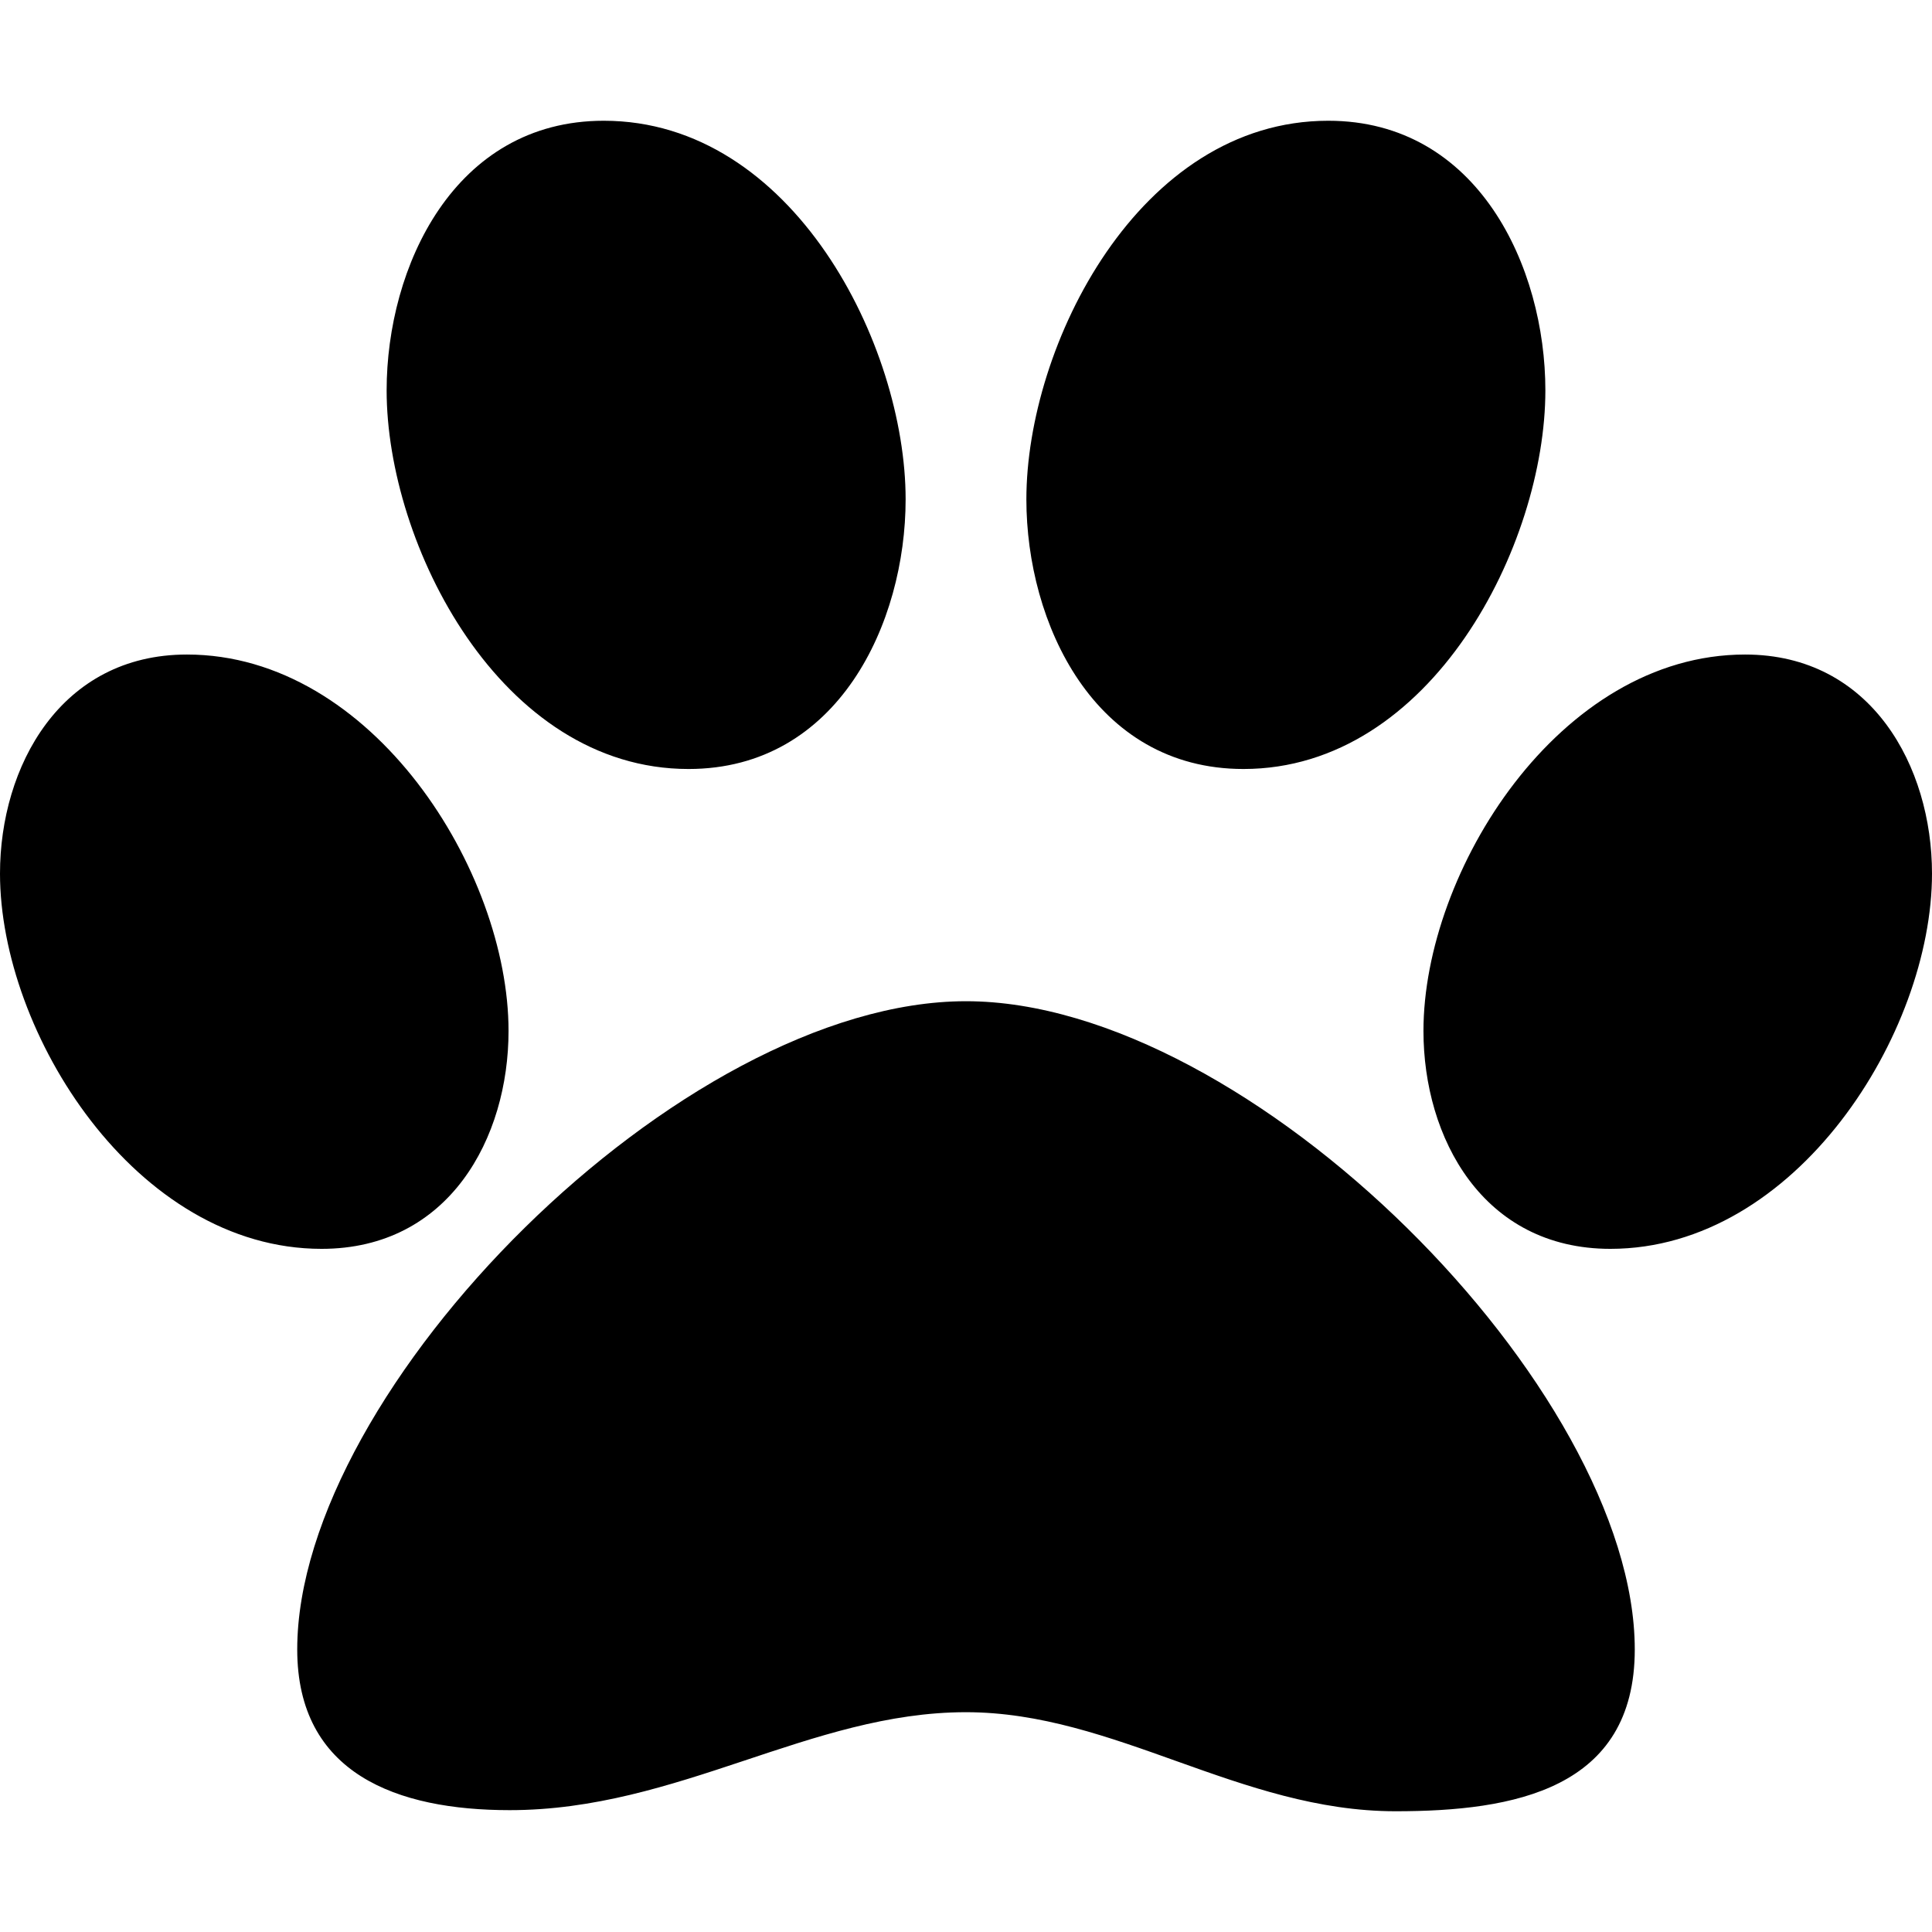
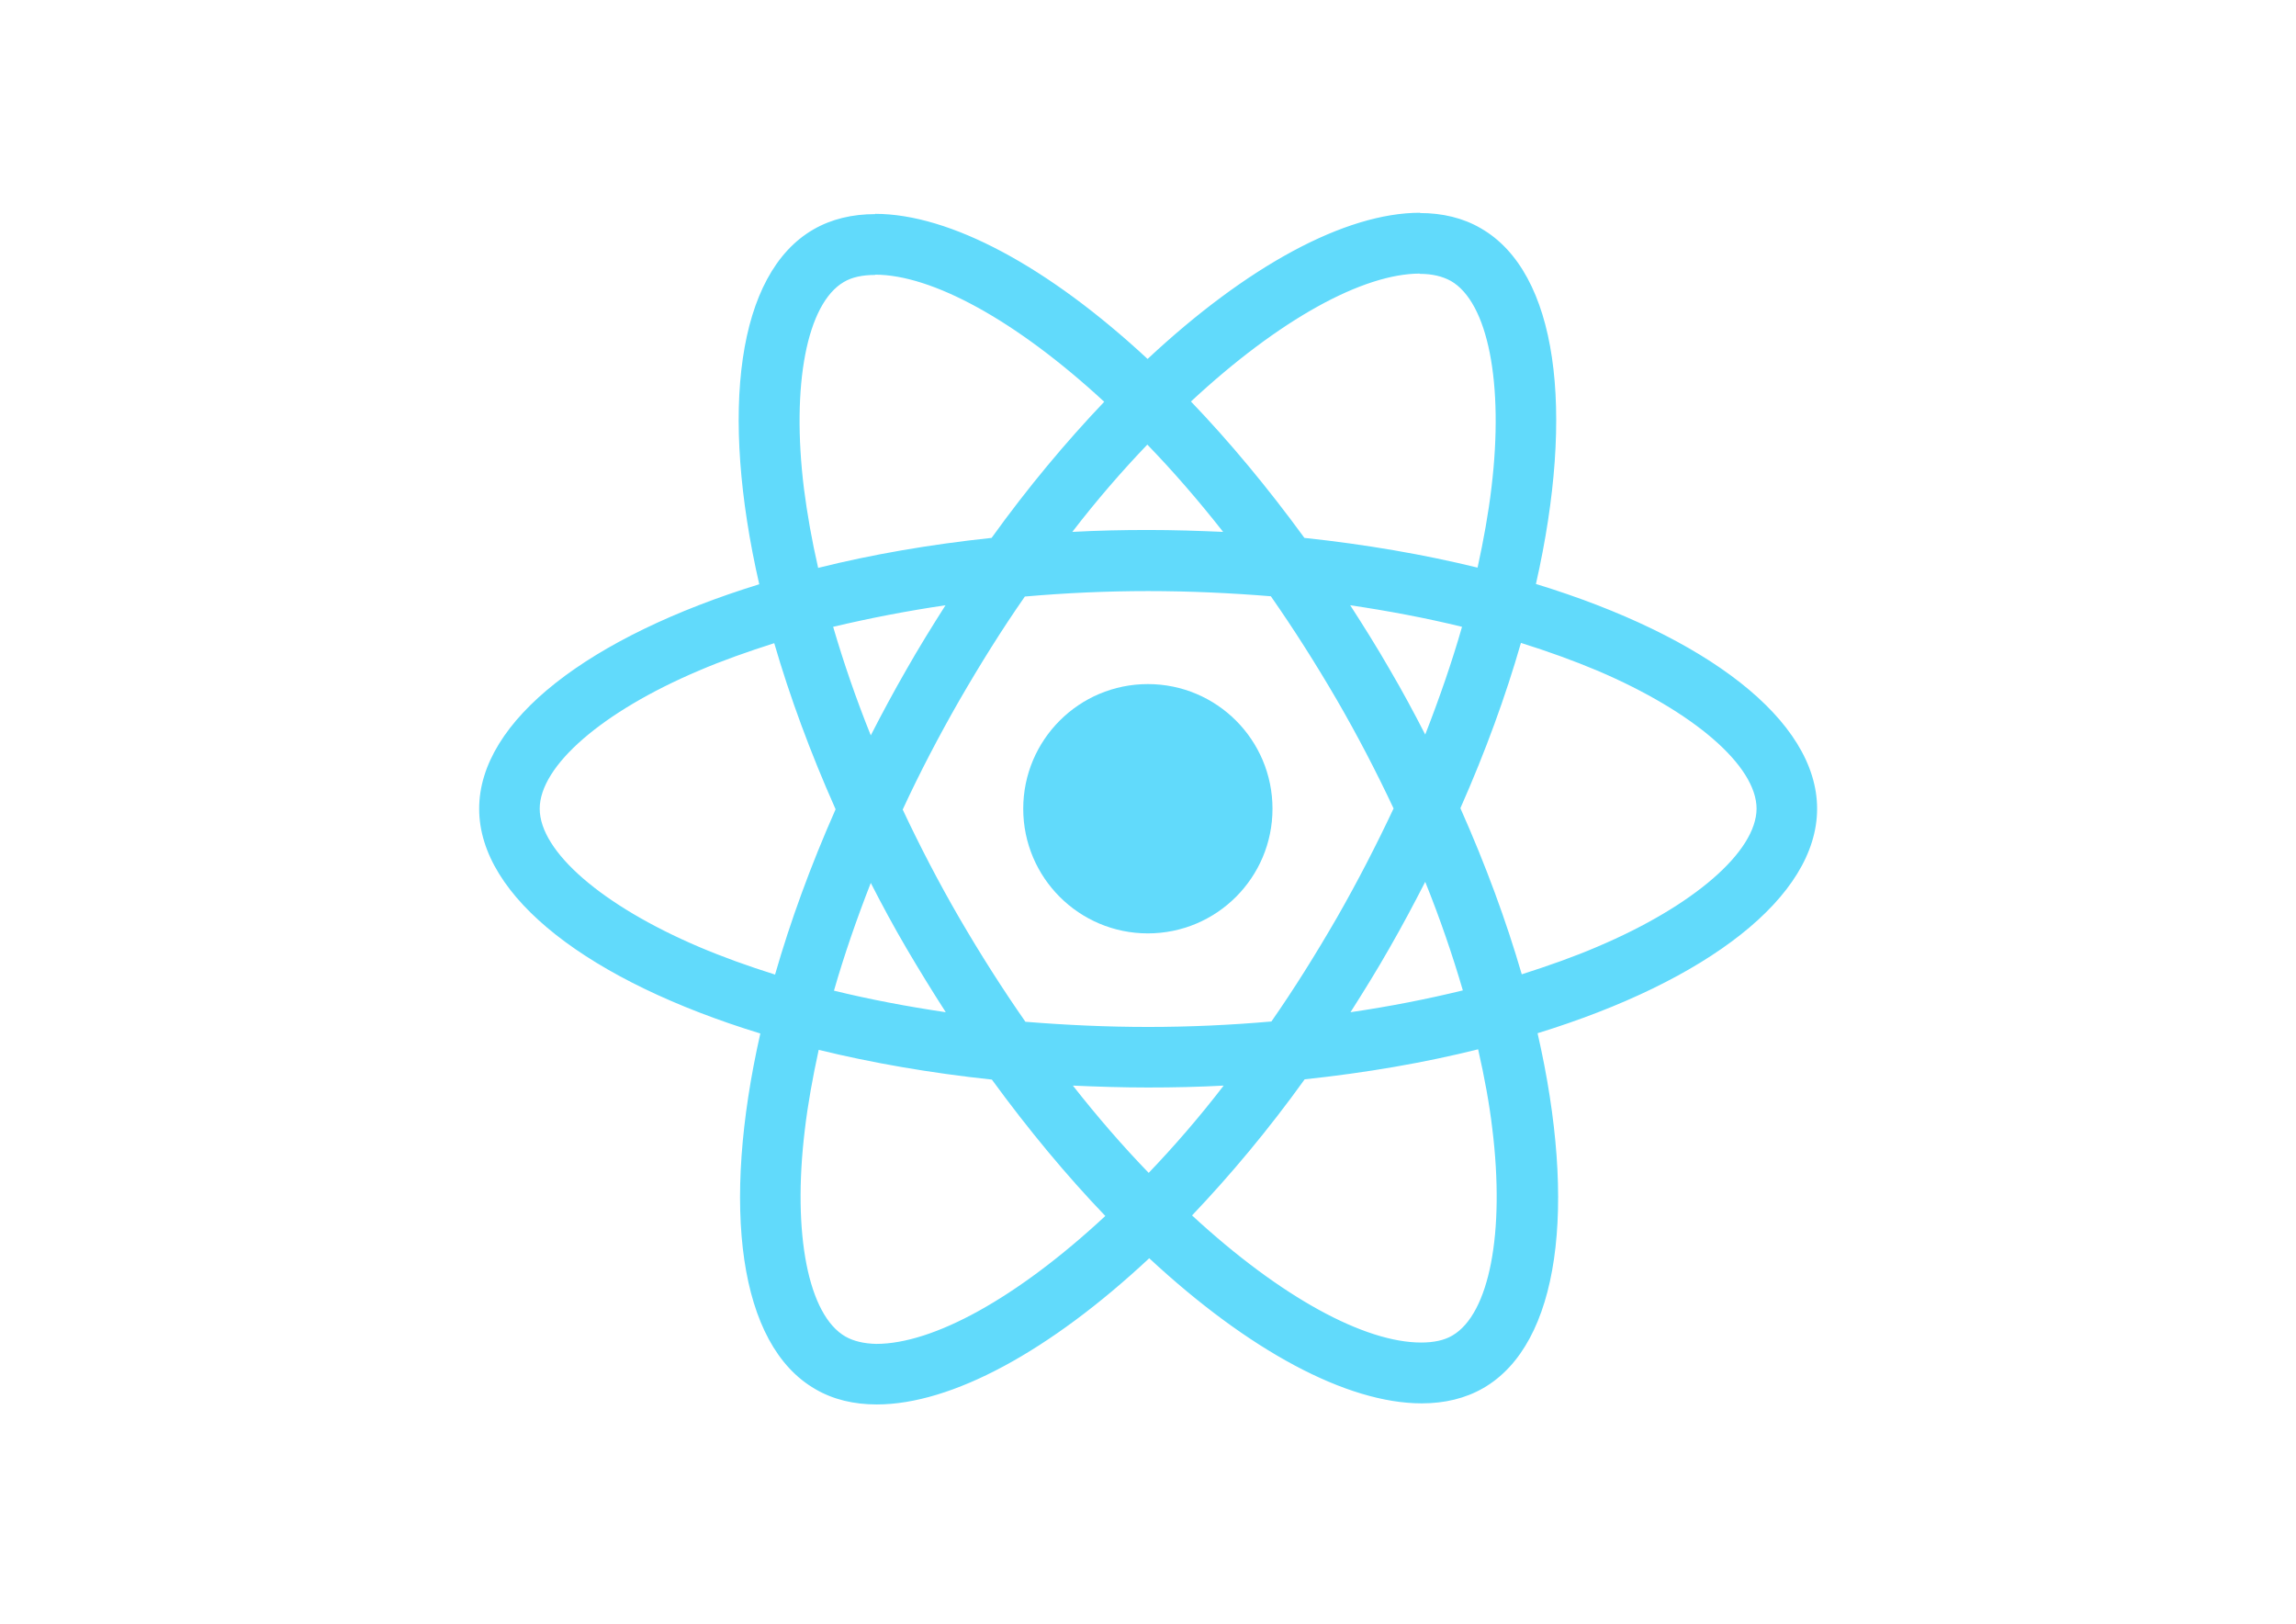
- <svg xmlns="http://www.w3.org/2000/svg" aria-hidden="true" data-prefix="fas" data-icon="paw" class="svg-inline--fa fa-paw fa-w-16" role="img" viewBox="0 0 512 512">
-   <path fill="currentColor" d="M85.231 330.958C36 330.958 0 273.792 0 231.5c0-28.292 16-58.042 49.538-58.042 49.231 0 85.231 57.458 85.231 99.75 0 28.292-15.692 57.75-49.538 57.75zm348 106.167c0 37.042-32 42.875-63.385 42.875-41.231 0-74.462-26.25-113.846-26.25-41.231 0-76.308 25.958-120.923 25.958-29.847 0-56.308-9.625-56.308-42.583C78.769 368 180.616 265.333 256 265.333s177.231 102.959 177.231 171.792zM182.462 203.792c-49.847 0-80-59.5-80-100.333C102.462 70.792 120.308 32 160 32c50.154 0 80 59.5 80 100.333 0 32.667-17.846 71.459-57.538 71.459zM272 132.333C272 91.5 301.846 32 352 32c39.692 0 57.539 38.792 57.539 71.458 0 40.833-30.154 100.333-80.001 100.333C289.846 203.792 272 165 272 132.333zM512 231.5c0 42.292-36 99.458-85.231 99.458-33.847 0-49.538-29.458-49.538-57.75 0-42.291 35.999-99.75 85.231-99.75C496 173.458 512 203.208 512 231.5z" />
+ <svg xmlns="http://www.w3.org/2000/svg" viewBox="0 0 841.9 595.3">
+   <g fill="#61DAFB">
+     <path d="M666.3 296.5c0-32.5-40.7-63.3-103.1-82.4 14.4-63.6 8-114.2-20.2-130.4-6.5-3.8-14.1-5.6-22.4-5.6v22.3c4.6 0 8.3.9 11.4 2.6 13.6 7.8 19.5 37.5 14.9 75.7-1.1 9.4-2.9 19.3-5.1 29.4-19.6-4.8-41-8.5-63.5-10.9-13.5-18.5-27.5-35.3-41.6-50 32.6-30.3 63.2-46.9 84-46.9V78c-27.5 0-63.5 19.6-99.9 53.6-36.4-33.8-72.4-53.2-99.9-53.2v22.3c20.7 0 51.4 16.5 84 46.6-14 14.7-28 31.4-41.3 49.9-22.6 2.4-44 6.1-63.6 11-2.3-10-4-19.7-5.2-29-4.7-38.2 1.1-67.9 14.6-75.8 3-1.8 6.9-2.6 11.5-2.6V78.5c-8.4 0-16 1.8-22.6 5.6-28.1 16.2-34.4 66.7-19.9 130.1-62.2 19.2-102.7 49.9-102.7 82.3 0 32.5 40.7 63.3 103.1 82.4-14.4 63.6-8 114.2 20.2 130.4 6.5 3.8 14.1 5.6 22.5 5.6 27.5 0 63.5-19.6 99.9-53.6 36.4 33.8 72.4 53.2 99.9 53.2 8.4 0 16-1.8 22.6-5.6 28.1-16.2 34.4-66.7 19.9-130.1 62-19.1 102.5-49.9 102.5-82.3zm-130.2-66.7c-3.7 12.9-8.3 26.2-13.5 39.5-4.1-8-8.4-16-13.1-24-4.6-8-9.5-15.8-14.4-23.4 14.2 2.1 27.9 4.7 41 7.9zm-45.8 106.5c-7.8 13.5-15.8 26.3-24.1 38.2-14.9 1.3-30 2-45.2 2-15.1 0-30.2-.7-45-1.9-8.3-11.9-16.4-24.6-24.2-38-7.6-13.1-14.5-26.4-20.8-39.8 6.2-13.4 13.2-26.8 20.7-39.9 7.8-13.5 15.8-26.3 24.1-38.2 14.9-1.3 30-2 45.2-2 15.1 0 30.2.7 45 1.9 8.3 11.9 16.4 24.6 24.2 38 7.6 13.1 14.5 26.4 20.8 39.8-6.3 13.4-13.2 26.8-20.7 39.9zm32.3-13c5.4 13.4 10 26.8 13.8 39.8-13.1 3.2-26.9 5.9-41.2 8 4.9-7.7 9.8-15.6 14.4-23.7 4.6-8 8.9-16.1 13-24.1zM421.2 430c-9.3-9.6-18.6-20.3-27.8-32 9 .4 18.2.7 27.5.7 9.4 0 18.7-.2 27.8-.7-9 11.7-18.3 22.4-27.5 32zm-74.4-58.9c-14.2-2.1-27.9-4.7-41-7.9 3.7-12.9 8.3-26.2 13.5-39.5 4.1 8 8.4 16 13.1 24 4.7 8 9.5 15.8 14.4 23.4zM420.7 163c9.3 9.6 18.6 20.3 27.8 32-9-.4-18.2-.7-27.5-.7-9.4 0-18.7.2-27.8.7 9-11.7 18.3-22.4 27.5-32zm-74 58.9c-4.9 7.7-9.8 15.6-14.4 23.7-4.6 8-8.9 16-13 24-5.4-13.4-10-26.8-13.8-39.8 13.1-3.1 26.9-5.8 41.2-7.9zm-90.5 125.2c-35.4-15.1-58.3-34.9-58.3-50.6 0-15.7 22.9-35.6 58.3-50.6 8.6-3.7 18-7 27.7-10.1 5.7 19.6 13.2 40 22.5 60.9-9.2 20.8-16.6 41.1-22.2 60.6-9.9-3.1-19.3-6.5-28-10.2zM310 490c-13.6-7.8-19.5-37.5-14.9-75.7 1.1-9.4 2.9-19.3 5.1-29.4 19.6 4.8 41 8.5 63.5 10.9 13.5 18.5 27.5 35.3 41.6 50-32.6 30.3-63.2 46.9-84 46.9-4.5-.1-8.3-1-11.3-2.7zm237.2-76.2c4.7 38.2-1.1 67.9-14.6 75.8-3 1.8-6.9 2.6-11.5 2.6-20.7 0-51.4-16.5-84-46.6 14-14.7 28-31.4 41.3-49.9 22.6-2.4 44-6.1 63.6-11 2.3 10.1 4.1 19.8 5.2 29.1zm38.5-66.7c-8.6 3.7-18 7-27.7 10.1-5.7-19.6-13.2-40-22.5-60.9 9.2-20.8 16.6-41.1 22.2-60.6 9.9 3.1 19.3 6.5 28.1 10.2 35.4 15.1 58.3 34.9 58.3 50.6-.1 15.7-23 35.6-58.4 50.6zM320.8 78.4z" />
+     <circle cx="420.9" cy="296.5" r="45.7" />
+     <path d="M520.5 78.1z" />
+   </g>
</svg>
